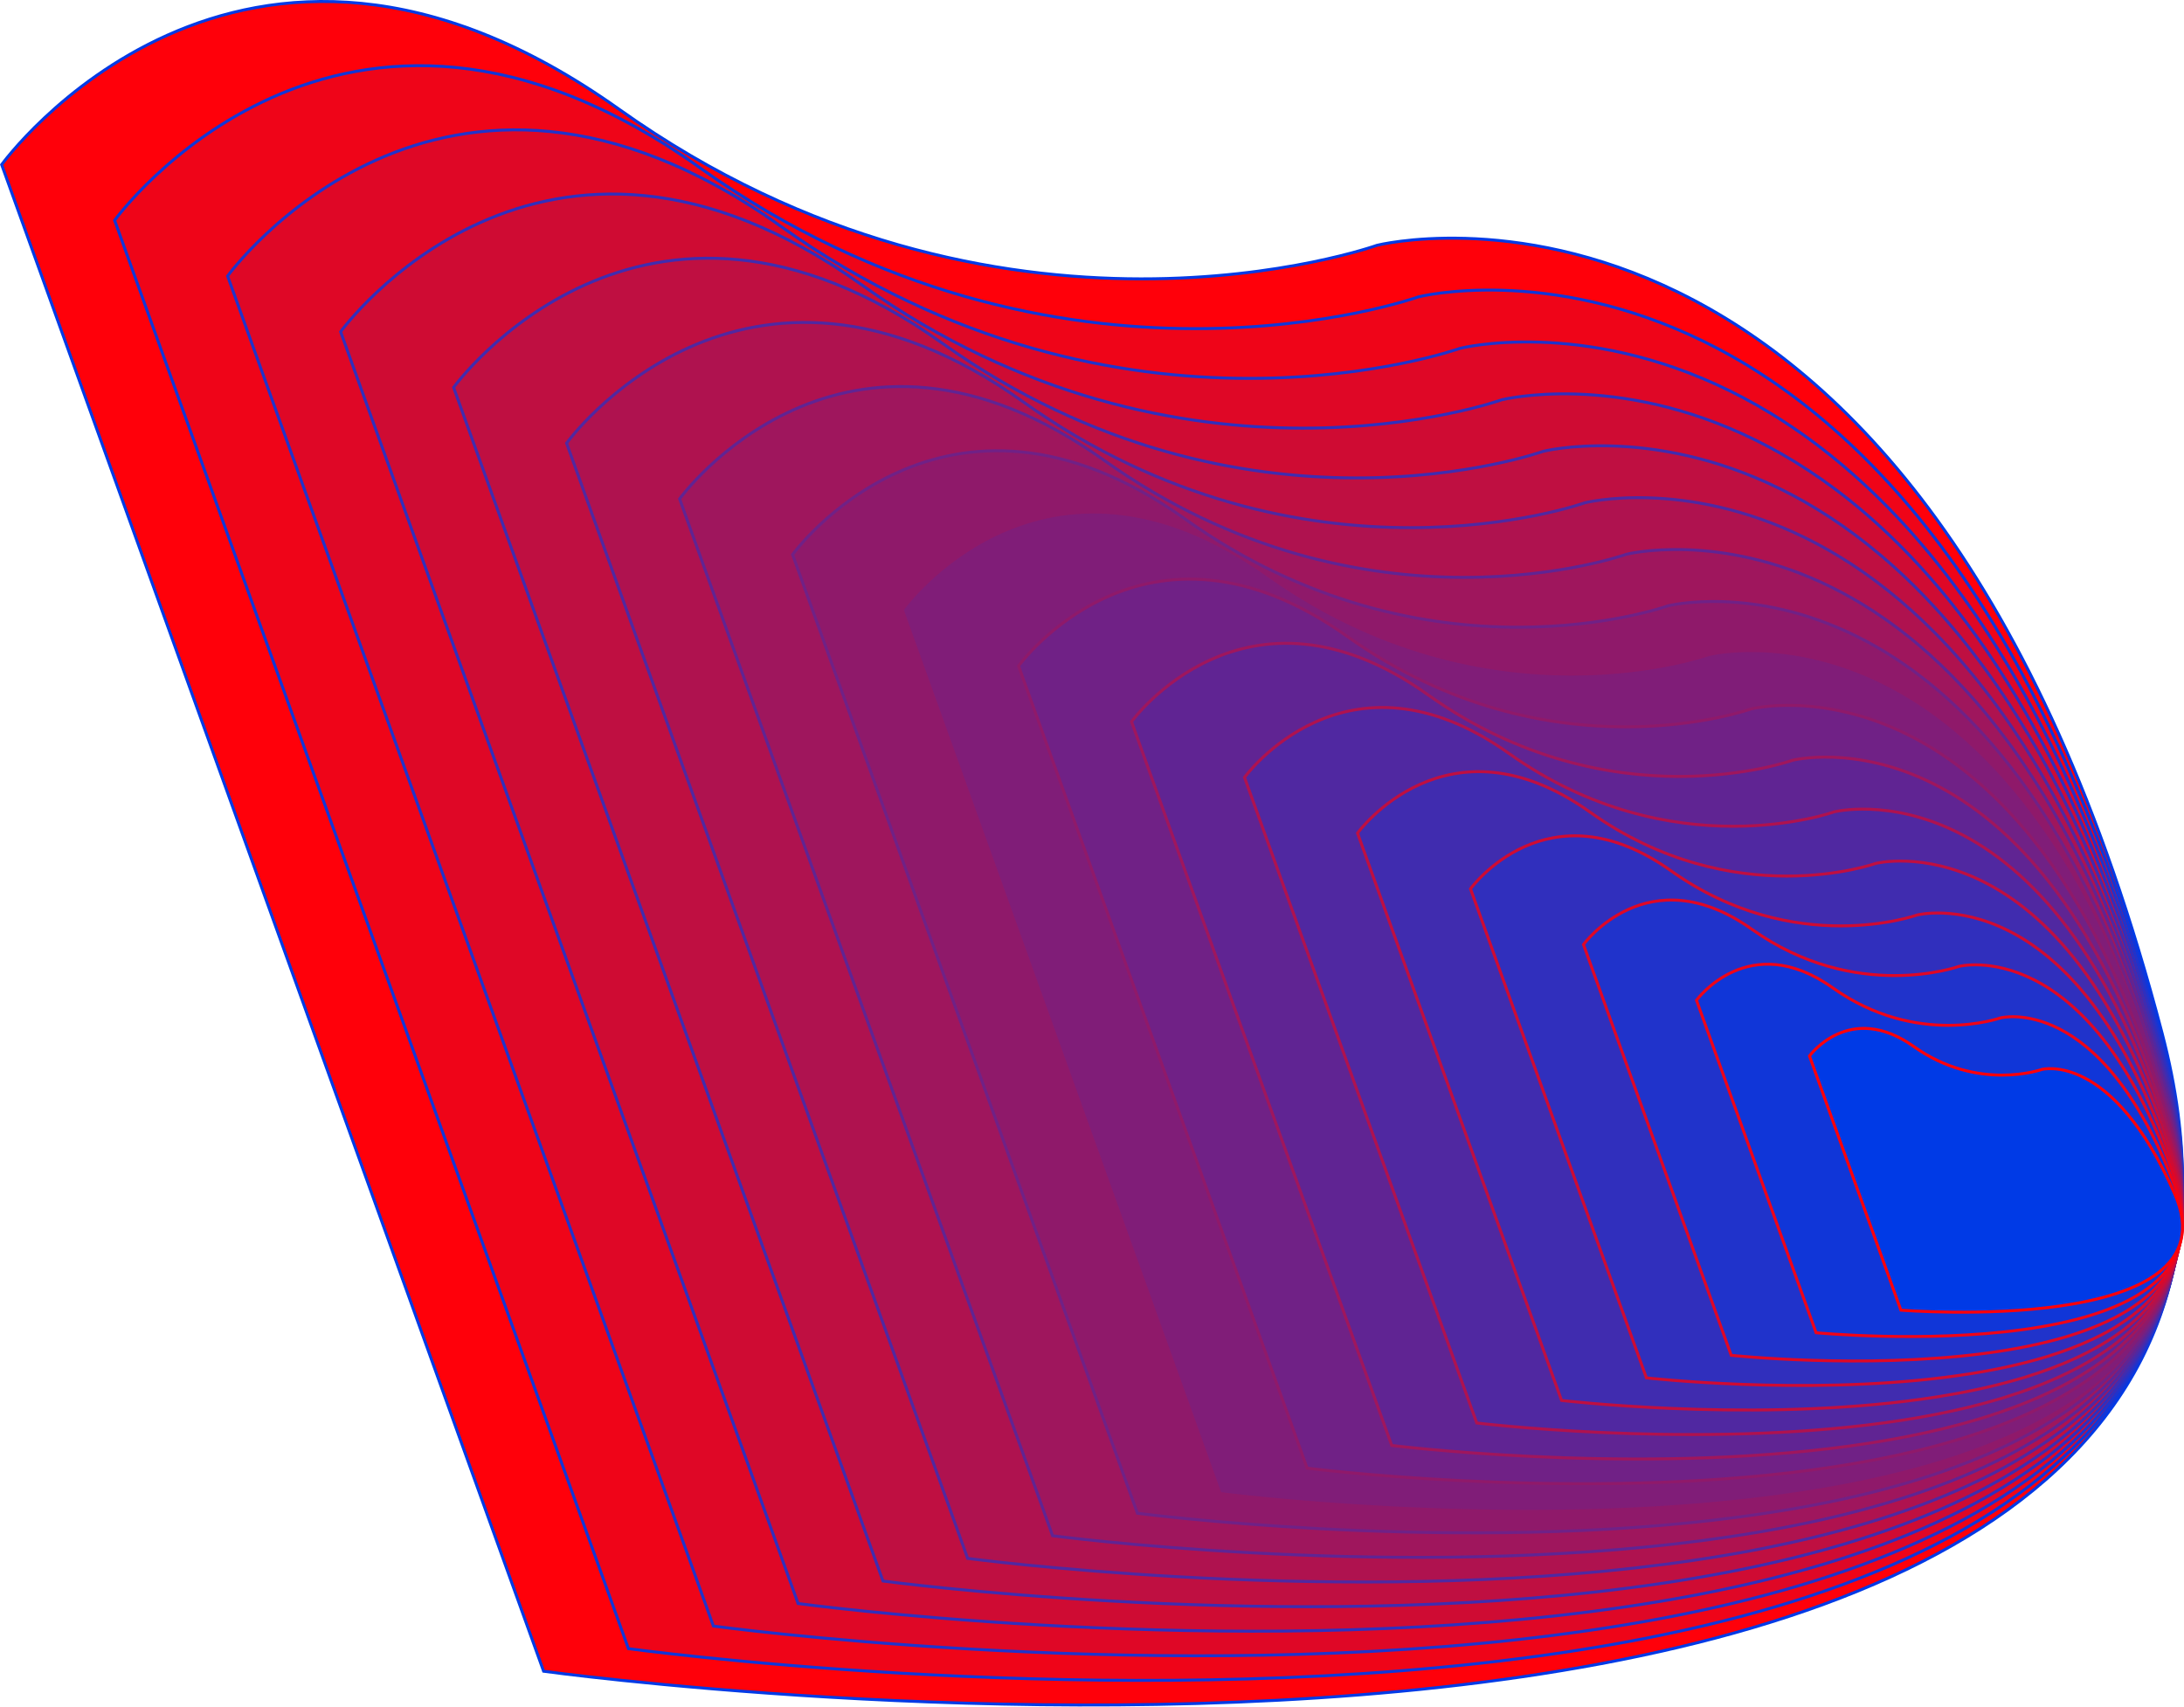
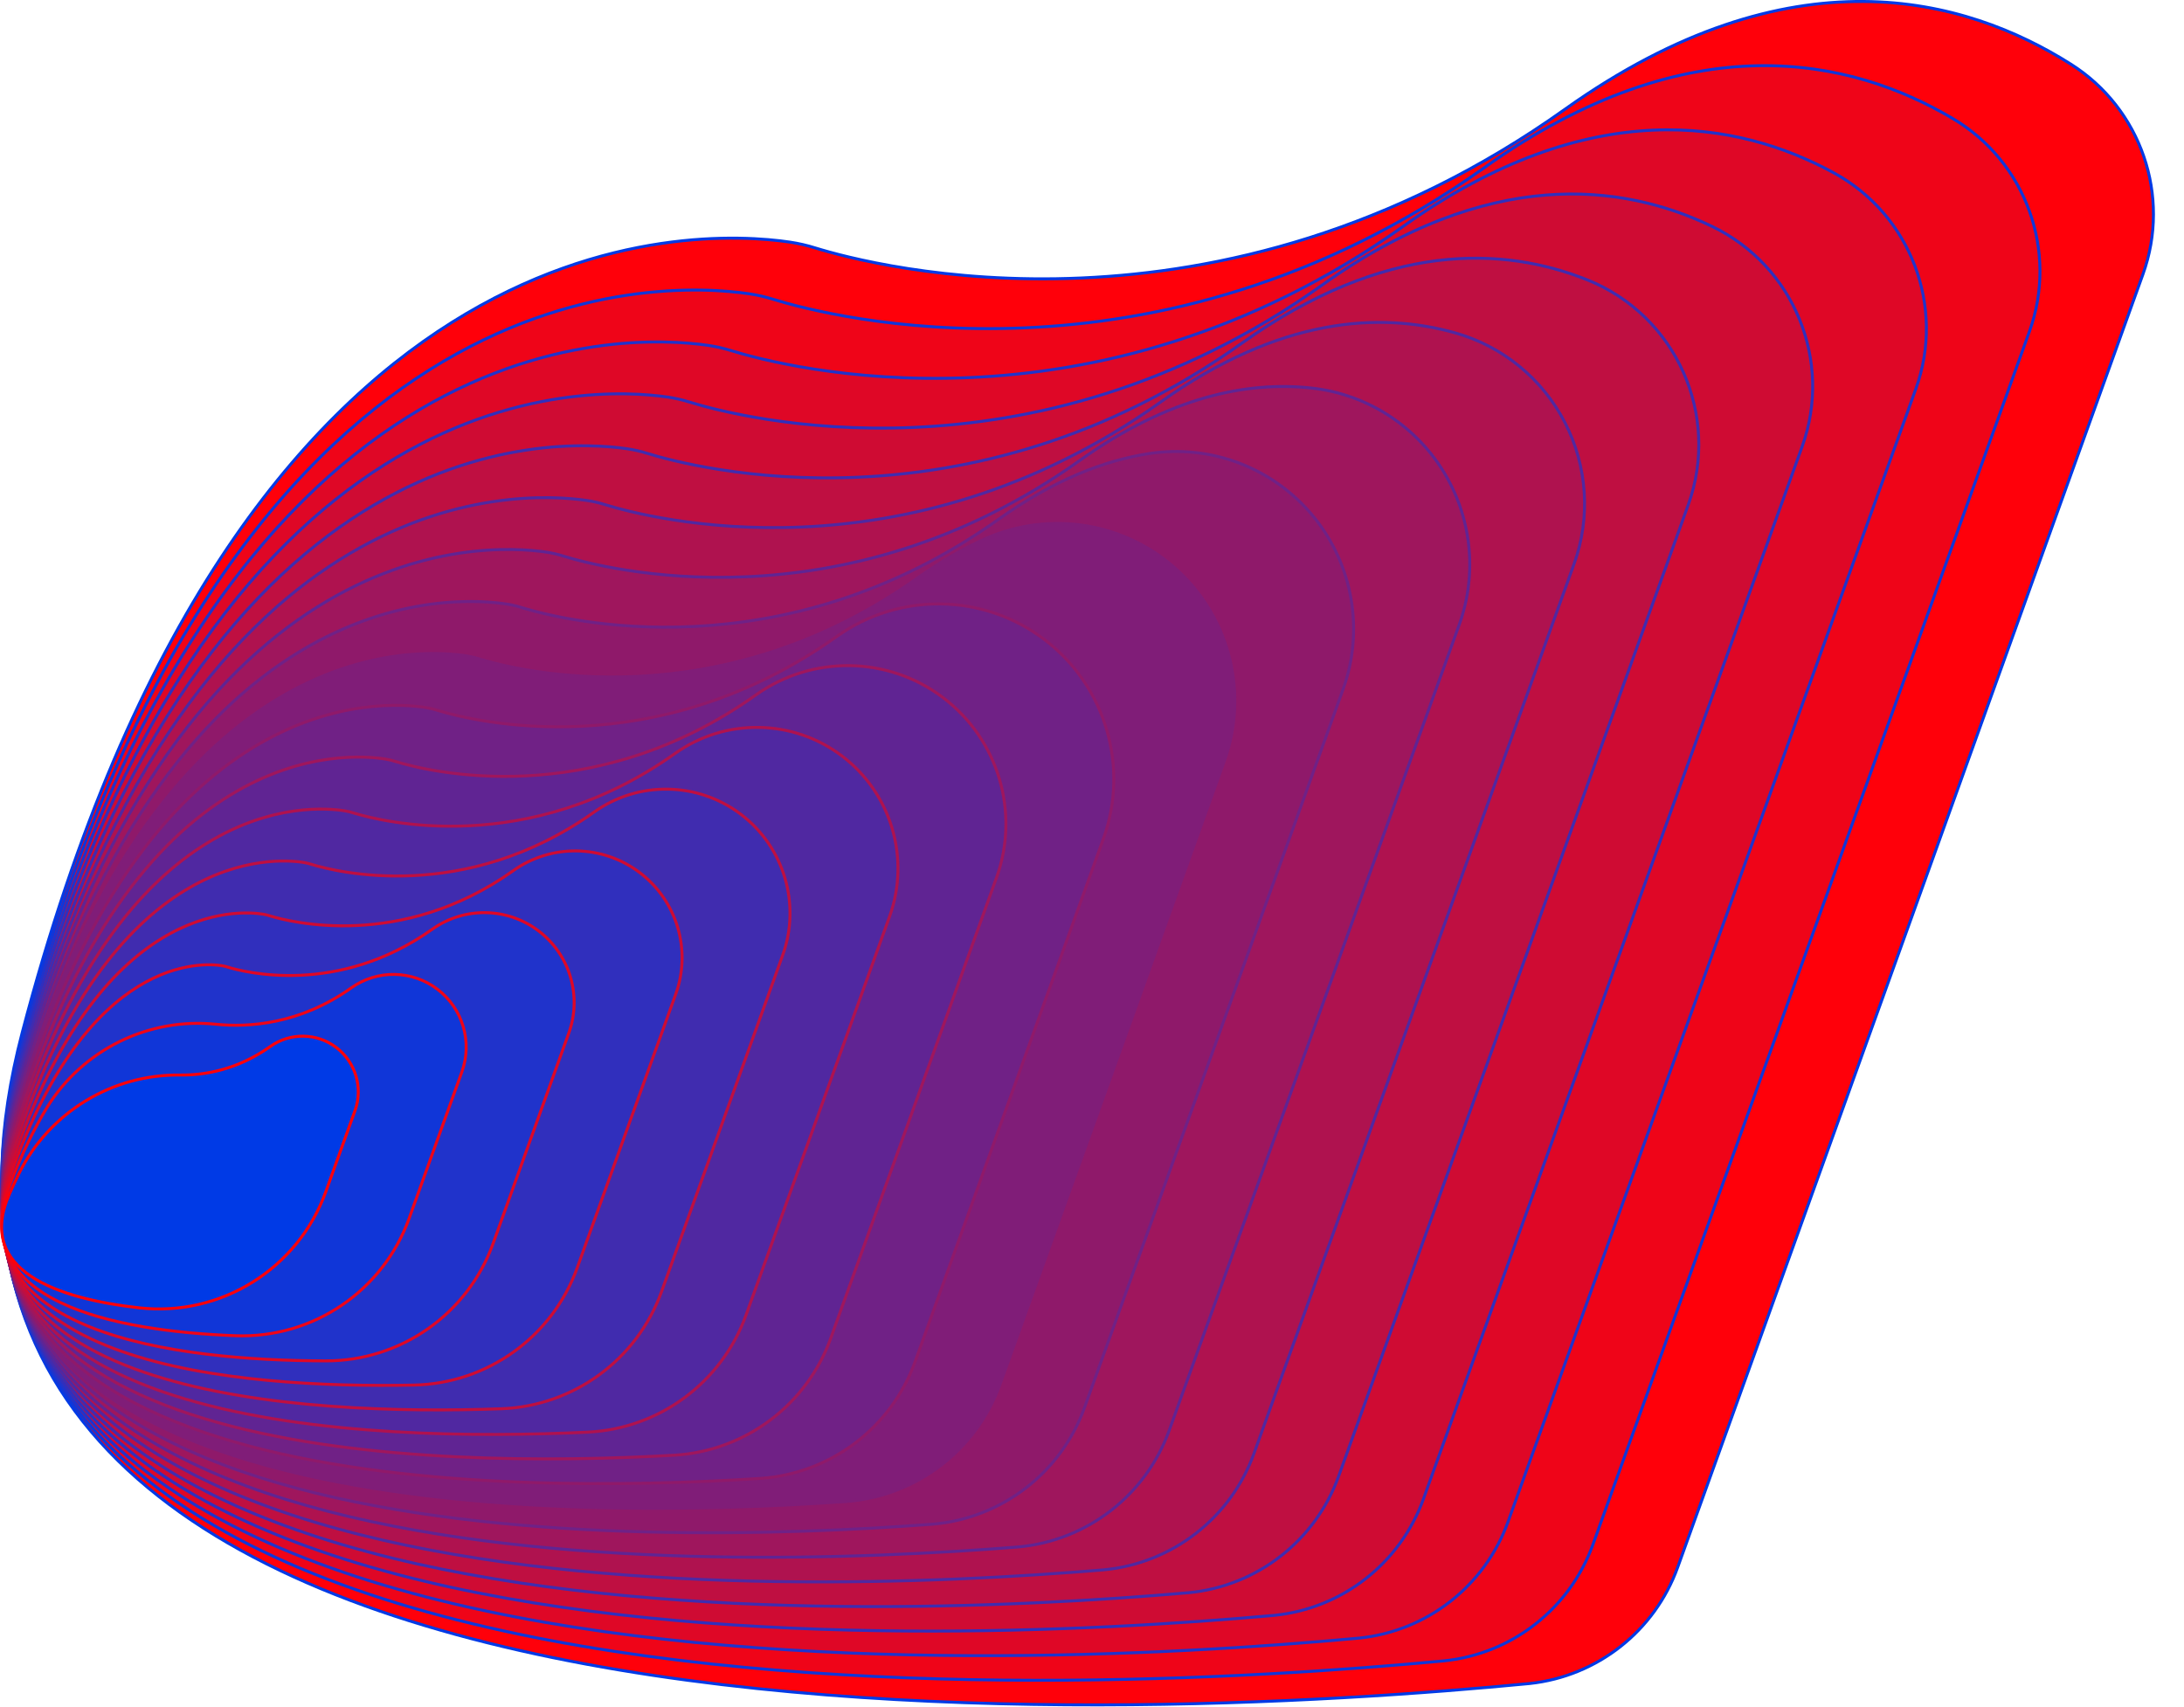
- <svg xmlns="http://www.w3.org/2000/svg" id="_1erplan_bas_gauche" data-name="1erplan bas gauche" viewBox="0 0 740.95 578.94">
-   <defs>
-     <style>.cls-1{fill:#ff000a;stroke:#003ae6;}.cls-1,.cls-10,.cls-11,.cls-12,.cls-13,.cls-14,.cls-15,.cls-16,.cls-17,.cls-2,.cls-3,.cls-4,.cls-5,.cls-6,.cls-7,.cls-8,.cls-9{stroke-miterlimit:10;}.cls-2{fill:#ef0418;stroke:#1036d8;}.cls-3{fill:#df0726;stroke:#2033cb;}.cls-4{fill:#cf0b33;stroke:#302fbd;}.cls-5{fill:#bf0f41;stroke:#402caf;}.cls-6{fill:#af124f;stroke:#5028a1;}.cls-7{fill:#9f165d;stroke:#602493;}.cls-8{fill:#8f196a;stroke:#702186;}.cls-9{fill:#801d78;stroke:#801d78;}.cls-10{fill:#702186;stroke:#8f196a;}.cls-11{fill:#602493;stroke:#9f165d;}.cls-12{fill:#5028a1;stroke:#af124f;}.cls-13{fill:#402caf;stroke:#bf0f41;}.cls-14{fill:#302fbd;stroke:#cf0b33;}.cls-15{fill:#2033cb;stroke:#df0726;}.cls-16{fill:#1036d8;stroke:#ef0418;}.cls-17{fill:#003ae6;stroke:#ff000a;}</style>
-   </defs>
-   <path class="cls-1" d="M51,374.92s80.13-110.82,209.4-18.84,257.22,46.21,257.22,46.21,184.06-46.41,266.31,267.19c79.53,303.23-549.07,216.58-549.07,216.58Z" transform="translate(-50.44 -319.07)" />
-   <path class="cls-2" d="M89.33,393.82s76-105.06,198.52-17.86,243.87,43.81,243.87,43.81,174-43.91,252.48,253.13c75.89,287.31-520.56,205.5-520.56,205.5Z" transform="translate(-50.44 -319.07)" />
-   <path class="cls-3" d="M127.66,412.72s71.81-99.3,187.65-16.89,230.5,41.41,230.5,41.41,164-41.4,238.66,239.08c72.25,271.39-492,194.42-492,194.42Z" transform="translate(-50.44 -319.07)" />
-   <path class="cls-4" d="M166,431.62s67.65-93.55,176.77-15.91,217.14,39,217.14,39,154-38.9,224.83,225C853.35,935.22,321.2,863.09,321.2,863.09Z" transform="translate(-50.44 -319.07)" />
-   <path class="cls-5" d="M204.33,450.52s63.49-87.79,165.9-14.93S574,472.19,574,472.19s144-36.39,211,211c65,239.56-435,172.27-435,172.27Z" transform="translate(-50.44 -319.07)" />
-   <path class="cls-6" d="M242.66,469.42s59.33-82,155-13.95,190.42,34.19,190.42,34.19,134-33.88,197.17,196.91c61.33,223.65-406.52,161.21-406.52,161.21Z" transform="translate(-50.44 -319.07)" />
-   <path class="cls-7" d="M281,488.32s55.16-76.28,144.14-13,177.07,31.8,177.07,31.8,124-31.38,183.34,182.85c57.68,207.74-378,150.13-378,150.13Z" transform="translate(-50.44 -319.07)" />
-   <path class="cls-8" d="M319.33,507.22s51-70.52,133.27-12,163.71,29.39,163.71,29.39,113.94-28.86,169.51,168.8c54,191.82-349.5,139.06-349.5,139.06Z" transform="translate(-50.44 -319.07)" />
-   <path class="cls-9" d="M357.66,526.12s46.85-64.76,122.4-11,150.35,27,150.35,27,103.92-26.36,155.68,154.74c50.4,175.91-321,128-321,128Z" transform="translate(-50.44 -319.07)" />
-   <path class="cls-10" d="M396,545s42.68-59,111.52-10,137,24.58,137,24.58,93.91-23.85,141.86,140.69c46.76,160-292.48,116.9-292.48,116.9Z" transform="translate(-50.44 -319.07)" />
-   <path class="cls-11" d="M434.33,563.92s38.52-53.25,100.65-9.07S658.6,577,658.6,577s83.89-21.35,128,126.62c43.12,144.08-264,105.84-264,105.84Z" transform="translate(-50.44 -319.07)" />
-   <path class="cls-12" d="M472.66,582.82s34.36-47.49,89.77-8.09S672.7,594.51,672.7,594.51s73.87-18.84,114.2,112.57c39.48,128.17-235.46,94.76-235.46,94.76Z" transform="translate(-50.44 -319.07)" />
-   <path class="cls-13" d="M511,601.72s30.2-41.74,78.9-7.11S686.8,612,686.8,612s63.85-16.34,100.37,98.51C823,822.75,580.22,794.19,580.22,794.19Z" transform="translate(-50.44 -319.07)" />
-   <path class="cls-14" d="M549.33,620.62s26-36,68-6.13,83.55,15,83.55,15,53.83-13.83,86.54,84.46C819.64,810.25,609,786.53,609,786.53Z" transform="translate(-50.44 -319.07)" />
-   <path class="cls-15" d="M587.66,639.52s21.88-30.22,57.15-5.16S715,646.94,715,646.94s43.81-11.32,72.71,70.39c28.56,80.43-149.93,61.55-149.93,61.55Z" transform="translate(-50.44 -319.07)" />
-   <path class="cls-16" d="M626,658.42s17.72-24.46,46.27-4.18,56.83,10.17,56.83,10.17,33.8-8.81,58.89,56.34c24.91,64.51-121.42,50.47-121.42,50.47Z" transform="translate(-50.44 -319.07)" />
-   <path class="cls-17" d="M664.33,677.32s13.55-18.71,35.39-3.2,43.47,7.77,43.47,7.77,23.78-6.31,45.06,42.28-92.91,39.39-92.91,39.39Z" transform="translate(-50.44 -319.07)" />
+ <svg xmlns="http://www.w3.org/2000/svg" width="100%" height="100%" viewBox="0 0 741 579" version="1.1" xml:space="preserve" style="fill-rule:evenodd;clip-rule:evenodd;">
+   <g transform="matrix(-1,0,0,1,791.453,-319.07)">
+     <path d="M64.377,412.107C54.821,385.543 65.004,355.906 88.869,340.824C124.559,318.252 183.868,301.625 260.4,356.08C378.411,440.049 495.321,409.218 514.792,403.21C517.624,402.321 520.521,401.653 523.457,401.214C555.41,396.5 710.378,389.043 783.93,669.48C851.586,927.436 406.783,903.243 272.45,890.269C249.533,887.819 230.029,872.494 222.228,850.807C188.78,757.956 98.562,507.144 64.377,412.107Z" style="fill:rgb(255,0,10);fill-rule:nonzero;stroke:rgb(0,58,230);stroke-width:1px;" />
+   </g>
+   <g transform="matrix(-1,0,0,1,791.453,-319.07)">
+     <path d="M102.886,431.505C93.083,404.256 104.066,373.889 129.03,359.214C163.187,339.042 217.947,326.208 287.85,375.96C399.73,455.587 510.635,426.321 529.053,420.638C531.722,419.799 534.453,419.169 537.219,418.755C567.39,414.299 714.004,407.215 784.2,672.9C784.2,672.9 784.2,672.9 784.2,672.9C848.418,916.023 431.201,894.833 301.349,882.565C278.377,880.164 258.807,864.824 250.989,843.09C219.035,754.4 135.698,522.721 102.886,431.505Z" style="fill:rgb(239,4,24);fill-rule:nonzero;stroke:rgb(16,54,216);stroke-width:1px;" />
+   </g>
+   <g transform="matrix(-1,0,0,1,791.453,-319.07)">
+     <path d="M141.425,450.973C131.383,423.067 143.156,392.005 169.172,377.766C201.641,360.064 251.873,350.7 315.31,395.83C421.107,471.095 525.92,443.421 543.299,438.057C545.811,437.267 548.381,436.675 550.986,436.285C579.411,432.088 717.684,425.423 784.47,676.319C784.47,676.319 784.47,676.32 784.47,676.32C845.253,904.639 455.537,886.397 330.306,874.856C307.275,872.508 287.634,857.155 279.795,835.372C249.377,750.981 172.826,538.239 141.425,450.973Z" style="fill:rgb(223,7,38);fill-rule:nonzero;stroke:rgb(32,51,203);stroke-width:1px;" />
+   </g>
+   <g transform="matrix(-1,0,0,1,791.453,-319.07)">
+     <path d="M180,470.541C169.568,441.538 182.721,409.34 210.477,395.937C241.105,381.178 286.405,375.606 342.77,415.71C442.446,486.631 541.205,460.527 557.552,455.478C559.909,454.736 562.321,454.18 564.765,453.813C591.45,449.874 721.374,443.626 784.739,679.705C784.739,679.707 784.74,679.709 784.74,679.711C842.088,893.287 479.686,877.941 359.191,867.151C336.088,864.865 316.362,849.489 308.504,827.644C279.693,747.696 209.918,553.715 180,470.541Z" style="fill:rgb(207,11,51);fill-rule:nonzero;stroke:rgb(48,47,189);stroke-width:1px;" />
+   </g>
+   <g transform="matrix(-1,0,0,1,791.453,-319.07)">
+     <path d="M218.639,490.298C207.68,459.833 222.773,426.156 252.805,414.061C281.285,402.639 321.319,400.792 370.23,435.59C463.799,502.16 556.492,477.637 571.798,472.907C573.996,472.216 576.244,471.697 578.522,471.355C603.438,467.675 725.04,461.82 784.995,683.171C784.997,683.179 784.999,683.187 785.001,683.195C838.938,882.002 503.747,869.473 388.157,859.459C364.977,857.242 345.158,841.847 337.276,819.936C310.129,744.624 247.042,569.253 218.639,490.298Z" style="fill:rgb(191,15,65);fill-rule:nonzero;stroke:rgb(64,44,175);stroke-width:1px;" />
+   </g>
+   <g transform="matrix(-1,0,0,1,791.453,-319.07)">
+     <path d="M257.381,510.353C251.732,494.646 252.857,477.297 260.488,462.451C268.118,447.604 281.57,436.591 297.631,432.042C323.343,424.755 357.262,426.735 397.66,455.47C485.104,517.669 571.78,494.729 586.038,490.325C588.075,489.684 590.158,489.203 592.269,488.886C615.419,485.464 728.701,479.995 785.245,686.551C785.247,686.559 785.249,686.567 785.251,686.575C835.732,870.683 527.603,860.916 417.084,851.708C393.813,849.571 373.885,834.15 365.977,812.16C340.591,741.73 284.201,584.931 257.381,510.353Z" style="fill:rgb(175,18,79);fill-rule:nonzero;stroke:rgb(80,40,161);stroke-width:1px;" />
+   </g>
+   <g transform="matrix(-1,0,0,1,791.453,-319.07)">
+     <path d="M296.343,530.97C290.092,513.595 292.159,494.312 301.95,478.657C311.742,463.001 328.175,452.704 346.534,450.721C368.207,448.355 394.694,453.668 425.14,475.32C506.496,533.178 587.108,511.819 600.325,507.734C602.204,507.142 604.126,506.698 606.074,506.405C627.475,503.241 732.416,498.178 785.543,689.945C785.546,689.956 785.549,689.966 785.552,689.977C832.594,859.429 551.363,852.321 446.119,843.948C422.749,841.901 402.701,826.457 394.76,804.383C371.243,739.176 321.544,601.024 296.343,530.97Z" style="fill:rgb(159,22,93);fill-rule:nonzero;stroke:rgb(96,36,147);stroke-width:1px;" />
+   </g>
+   <g transform="matrix(-1,0,0,1,791.453,-319.07)">
+     <path d="M335.744,552.854C328.563,532.891 332.418,510.622 345.891,494.234C359.364,477.846 380.467,469.758 401.442,472.942C416.713,475.244 433.844,481.878 452.6,495.22C526.665,547.903 600.057,529.549 613.96,525.363C615.601,524.822 617.28,524.403 618.984,524.111C636.449,521.242 735.273,513.633 785.816,693.396C785.818,693.402 785.819,693.408 785.821,693.414C829.404,848.246 574.906,843.723 475.148,836.223C451.659,834.284 431.466,818.808 423.489,796.63C402.051,737.197 359.259,618.23 335.744,552.854Z" style="fill:rgb(143,25,106);fill-rule:nonzero;stroke:rgb(112,33,134);stroke-width:1px;" />
+   </g>
+   <g transform="matrix(-1,0,0,1,791.453,-319.07)">
+     <path d="M376.05,577.258C367.902,554.602 374.033,529.27 391.639,512.848C409.246,496.426 434.942,492.07 456.977,501.773C464.331,505.035 472.034,509.408 480.06,515.12C548.12,563.55 615.57,546.635 628.276,542.805C629.77,542.311 631.298,541.93 632.849,541.664C648.784,539.049 739.003,532.143 786.083,696.835C786.086,696.846 786.089,696.857 786.092,696.868C826.271,837.133 598.259,835.086 504.224,828.5C480.594,826.69 460.23,811.176 452.21,788.875C433.186,736.142 397.724,637.53 376.05,577.258Z" style="fill:rgb(128,29,120);fill-rule:nonzero;stroke:rgb(128,29,120);stroke-width:1px;" />
+   </g>
+   <g transform="matrix(-1,0,0,1,791.453,-319.07)">
+     <path d="M417.07,603.576C408.269,579.112 416.38,551.767 437.097,536.059C457.813,520.35 486.332,519.919 507.513,534.994C507.515,534.997 507.518,534.998 507.52,535C569.568,579.166 631.064,563.684 642.595,560.199C643.947,559.751 645.332,559.406 646.736,559.166C661.177,556.804 742.769,550.655 786.371,700.241C786.375,700.253 786.379,700.266 786.383,700.279C823.126,826.038 621.391,826.316 533.384,820.678C509.595,819.02 489.032,803.467 480.96,781.028C464.611,735.744 436.462,657.486 417.07,603.576Z" style="fill:rgb(112,33,134);fill-rule:nonzero;stroke:rgb(143,25,106);stroke-width:1px;" />
+   </g>
+   <g transform="matrix(-1,0,0,1,791.453,-319.07)">
+     <path d="M453.331,616.774C445.391,594.69 452.713,570.008 471.411,555.826C490.109,541.644 515.851,541.247 534.977,554.847C534.978,554.848 534.979,554.849 534.98,554.85C591.037,594.711 646.573,580.674 656.894,577.549C658.097,577.15 659.328,576.843 660.577,576.63C673.476,574.521 746.487,569.058 786.6,703.62C786.6,703.62 786.6,703.62 786.6,703.62C819.912,814.929 644.188,817.423 562.529,812.8C538.537,811.332 517.722,795.725 509.59,773.105C494.681,731.799 470.292,663.954 453.331,616.774Z" style="fill:rgb(96,36,147);fill-rule:nonzero;stroke:rgb(159,22,93);stroke-width:1px;" />
+   </g>
+   <g transform="matrix(-1,0,0,1,791.453,-319.07)">
+     <path d="M489.616,629.96C482.531,610.266 489.058,588.252 505.732,575.602C522.406,562.951 545.364,562.596 562.422,574.723C562.424,574.726 562.427,574.728 562.43,574.73C612.496,610.33 662.113,597.745 671.218,594.987C672.267,594.639 673.34,594.371 674.43,594.185C685.767,592.333 750.212,587.536 786.9,707.08C786.9,707.08 786.9,707.08 786.9,707.08C816.759,804.015 666.771,808.528 591.895,804.97C567.665,803.74 546.546,788.078 538.335,765.249C524.93,728.138 504.197,670.497 489.616,629.96Z" style="fill:rgb(80,40,161);fill-rule:nonzero;stroke:rgb(175,18,79);stroke-width:1px;" />
+   </g>
+   <g transform="matrix(-1,0,0,1,791.453,-319.07)">
+     <path d="M525.9,643.15C519.674,625.84 525.411,606.493 540.066,595.374C554.721,584.256 574.899,583.944 589.891,594.603C589.894,594.606 589.897,594.608 589.9,594.61C633.975,625.951 677.64,614.807 685.537,612.407C686.436,612.108 687.357,611.878 688.292,611.718C698.092,610.12 753.943,606.016 787.17,710.51C787.17,710.51 787.17,710.51 787.17,710.51C813.545,793.133 688.947,799.459 621.354,797.044C596.818,796.123 575.304,780.385 566.995,757.281C555.214,724.659 538.104,677.085 525.9,643.15Z" style="fill:rgb(64,44,175);fill-rule:nonzero;stroke:rgb(191,15,65);stroke-width:1px;" />
+   </g>
+   <g transform="matrix(-1,0,0,1,791.453,-319.07)">
+     <path d="M562.172,656.326C556.805,641.406 561.75,624.73 574.382,615.148C587.014,605.566 604.405,605.298 617.327,614.487C617.327,614.488 617.329,614.489 617.33,614.49C655.413,641.575 693.127,631.874 699.829,629.83C700.579,629.58 701.347,629.387 702.127,629.254C710.368,627.911 757.644,624.478 787.42,713.95C810.306,782.352 710.663,790.201 651.009,789.007C626.081,788.497 604.049,772.668 595.611,749.206C585.586,721.429 572.024,683.72 562.172,656.326Z" style="fill:rgb(48,47,189);fill-rule:nonzero;stroke:rgb(207,11,51);stroke-width:1px;" />
+   </g>
+   <g transform="matrix(-1,0,0,1,791.453,-319.07)">
+     <path d="M598.455,669.535C593.945,656.996 598.099,642.981 608.713,634.925C619.328,626.87 633.944,626.639 644.807,634.357C644.808,634.358 644.809,634.359 644.81,634.36C676.889,657.153 708.679,648.891 714.168,647.209C714.771,647.008 715.388,646.853 716.014,646.746C722.73,645.658 761.384,642.943 787.694,717.286C787.701,717.304 787.707,717.322 787.714,717.34C806.996,771.67 731.792,780.678 680.969,780.806C655.515,780.873 632.77,764.926 624.156,740.975C616.071,718.517 605.977,690.451 598.455,669.535Z" style="fill:rgb(32,51,203);fill-rule:nonzero;stroke:rgb(223,7,38);stroke-width:1px;" />
+   </g>
+   <g transform="matrix(-1,0,0,1,791.453,-319.07)">
+     <path d="M634.74,682.721C631.089,672.57 634.451,661.223 643.045,654.7C651.638,648.178 663.471,647.99 672.267,654.237C672.268,654.238 672.269,654.239 672.27,654.24C689.835,666.717 707.298,667.691 718.135,666.593C741.099,664.227 763.394,675.204 775.52,694.848C779.755,701.831 783.977,710.335 787.978,720.719C787.983,720.732 787.988,720.744 787.993,720.757C803.553,761.07 752.234,770.704 711.556,772.26C685.352,773.244 661.525,757.152 652.651,732.477C646.701,715.976 639.957,697.226 634.74,682.721Z" style="fill:rgb(16,54,216);fill-rule:nonzero;stroke:rgb(239,4,24);stroke-width:1px;" />
+   </g>
+   <g transform="matrix(-1,0,0,1,791.453,-319.07)">
+     <path d="M671.012,695.904C668.22,688.139 670.792,679.461 677.364,674.472C683.936,669.483 692.986,669.338 699.714,674.115C699.716,674.117 699.718,674.118 699.72,674.12C710.922,682.076 722.069,683.914 730.271,683.818C753.332,683.491 774.552,696.374 784.903,716.985C786.018,719.238 787.137,721.629 788.25,724.17C799.65,750.199 772.173,759.645 744.201,762.805C716.51,765.886 690.322,749.563 680.895,723.344C677.432,713.757 673.913,703.971 671.012,695.904Z" style="fill:rgb(0,58,230);fill-rule:nonzero;stroke:rgb(255,0,10);stroke-width:1px;" />
+   </g>
</svg>
